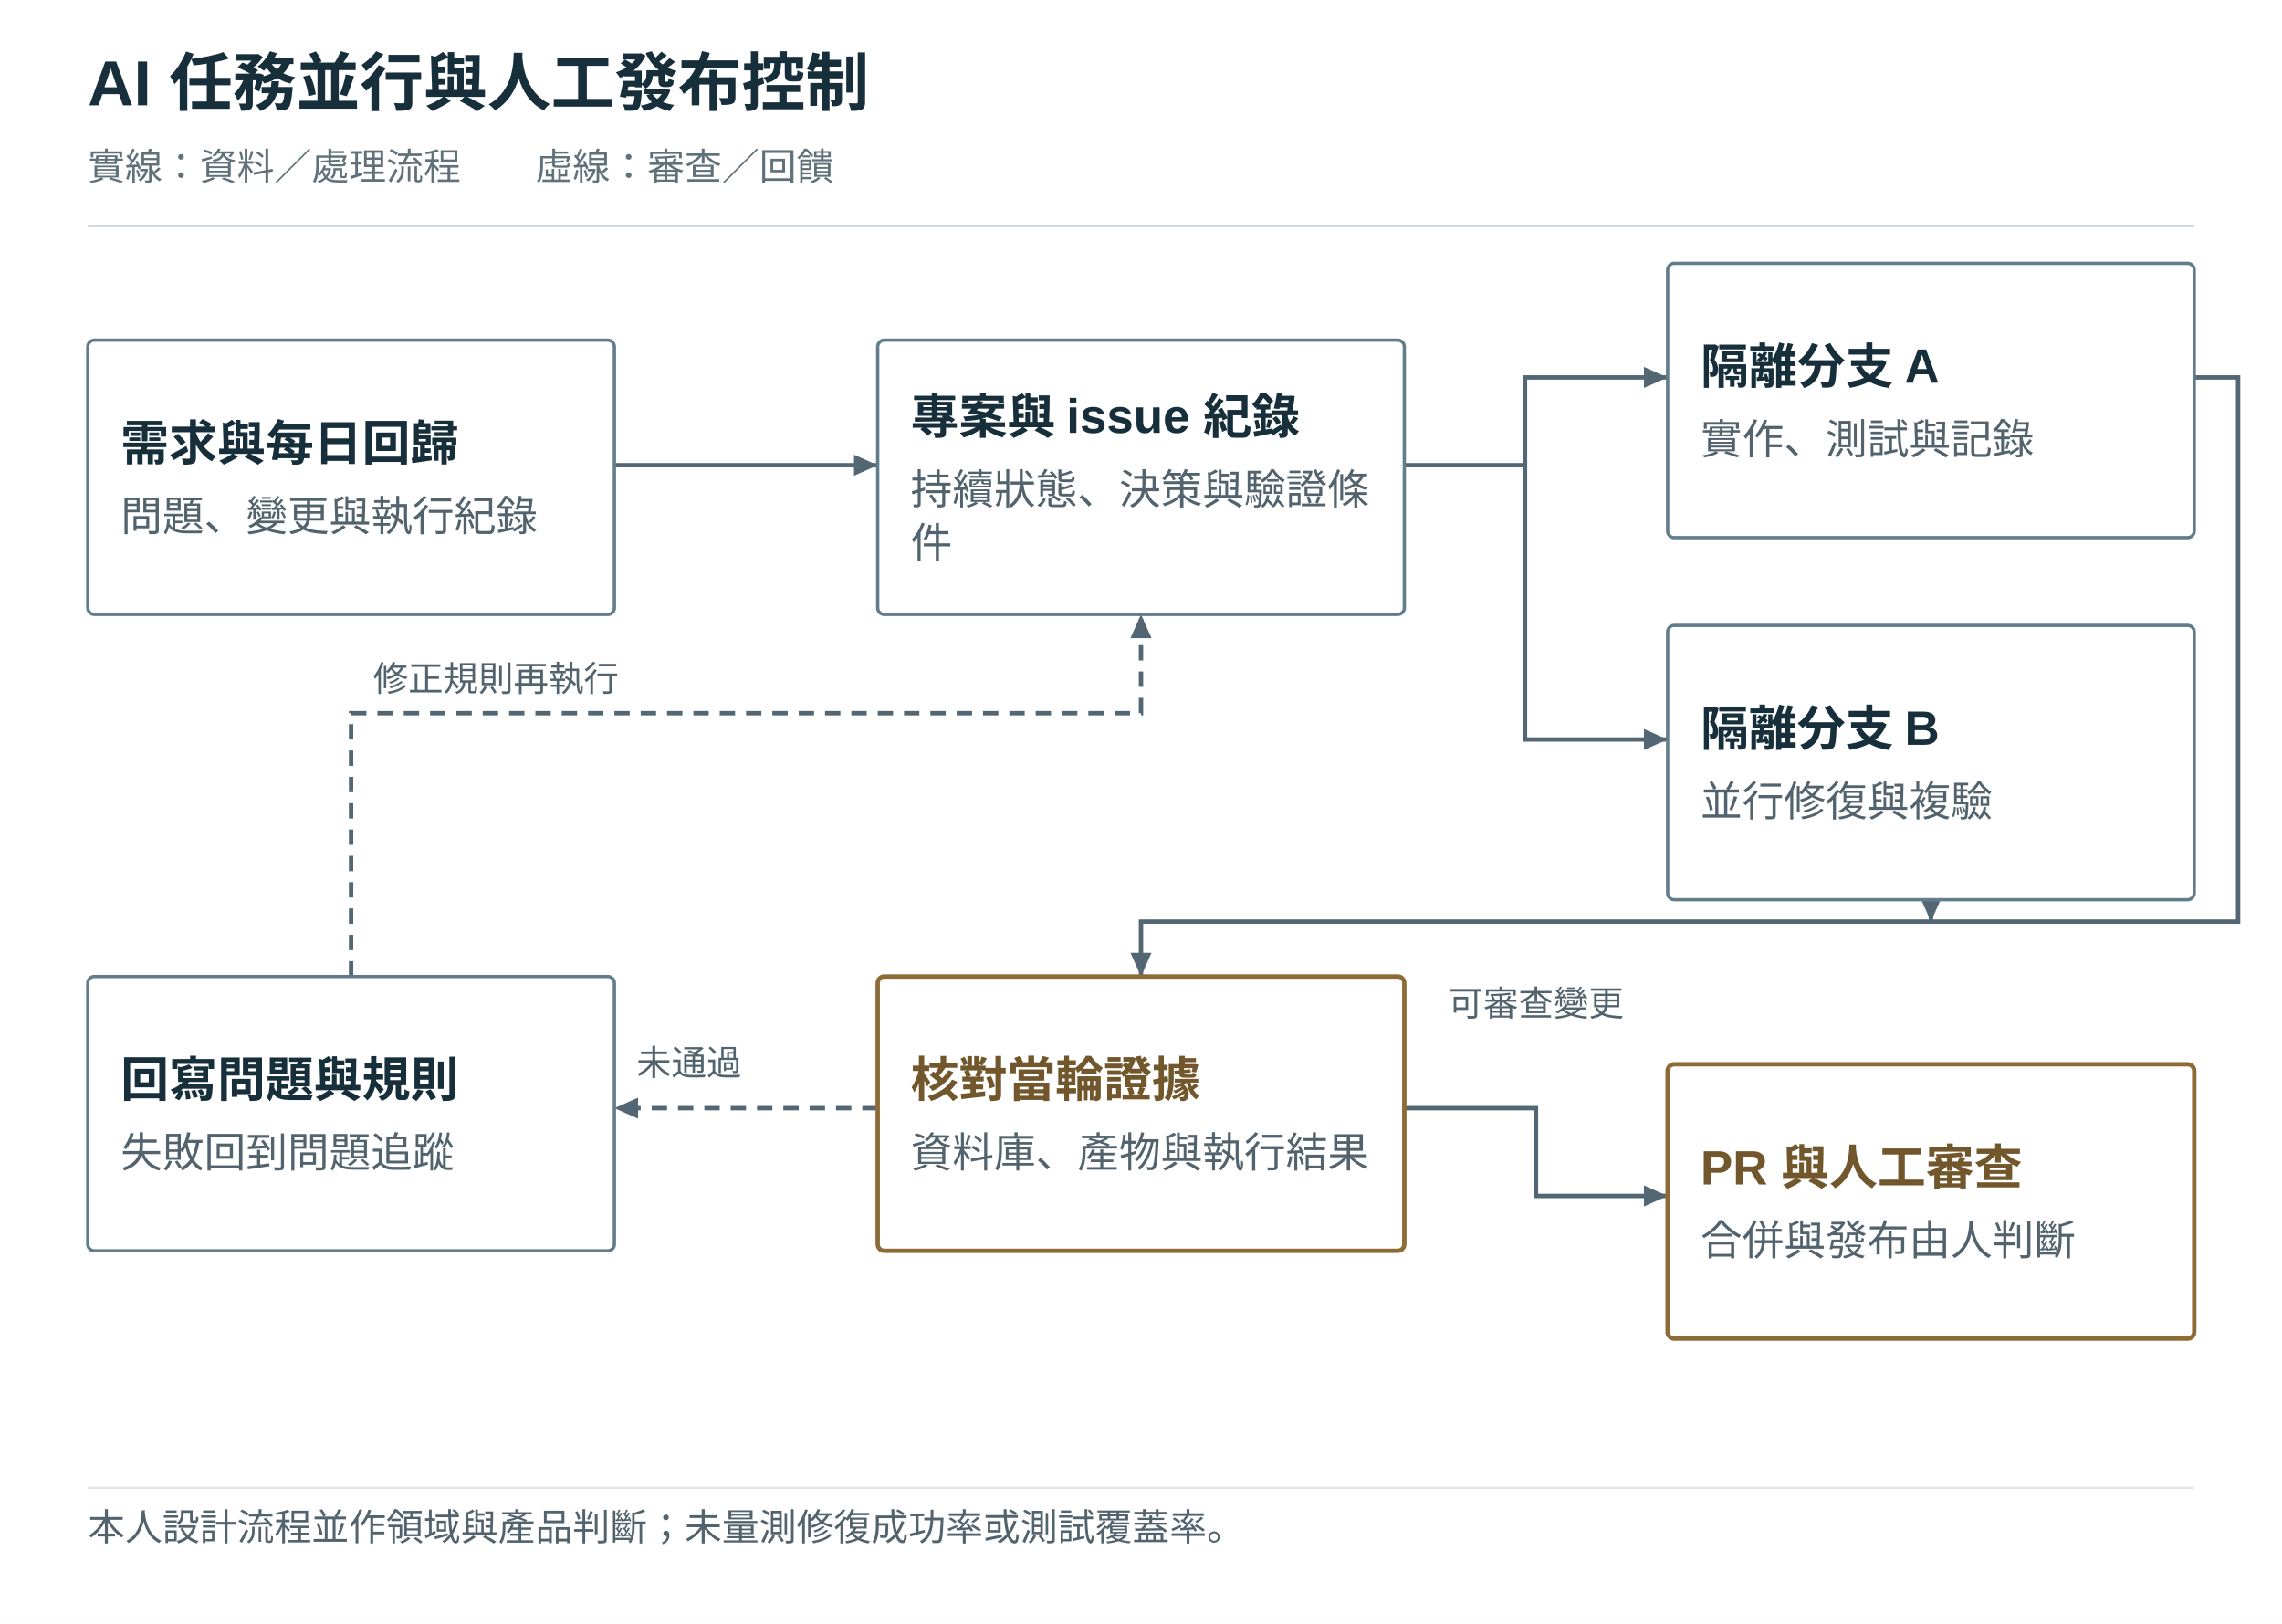
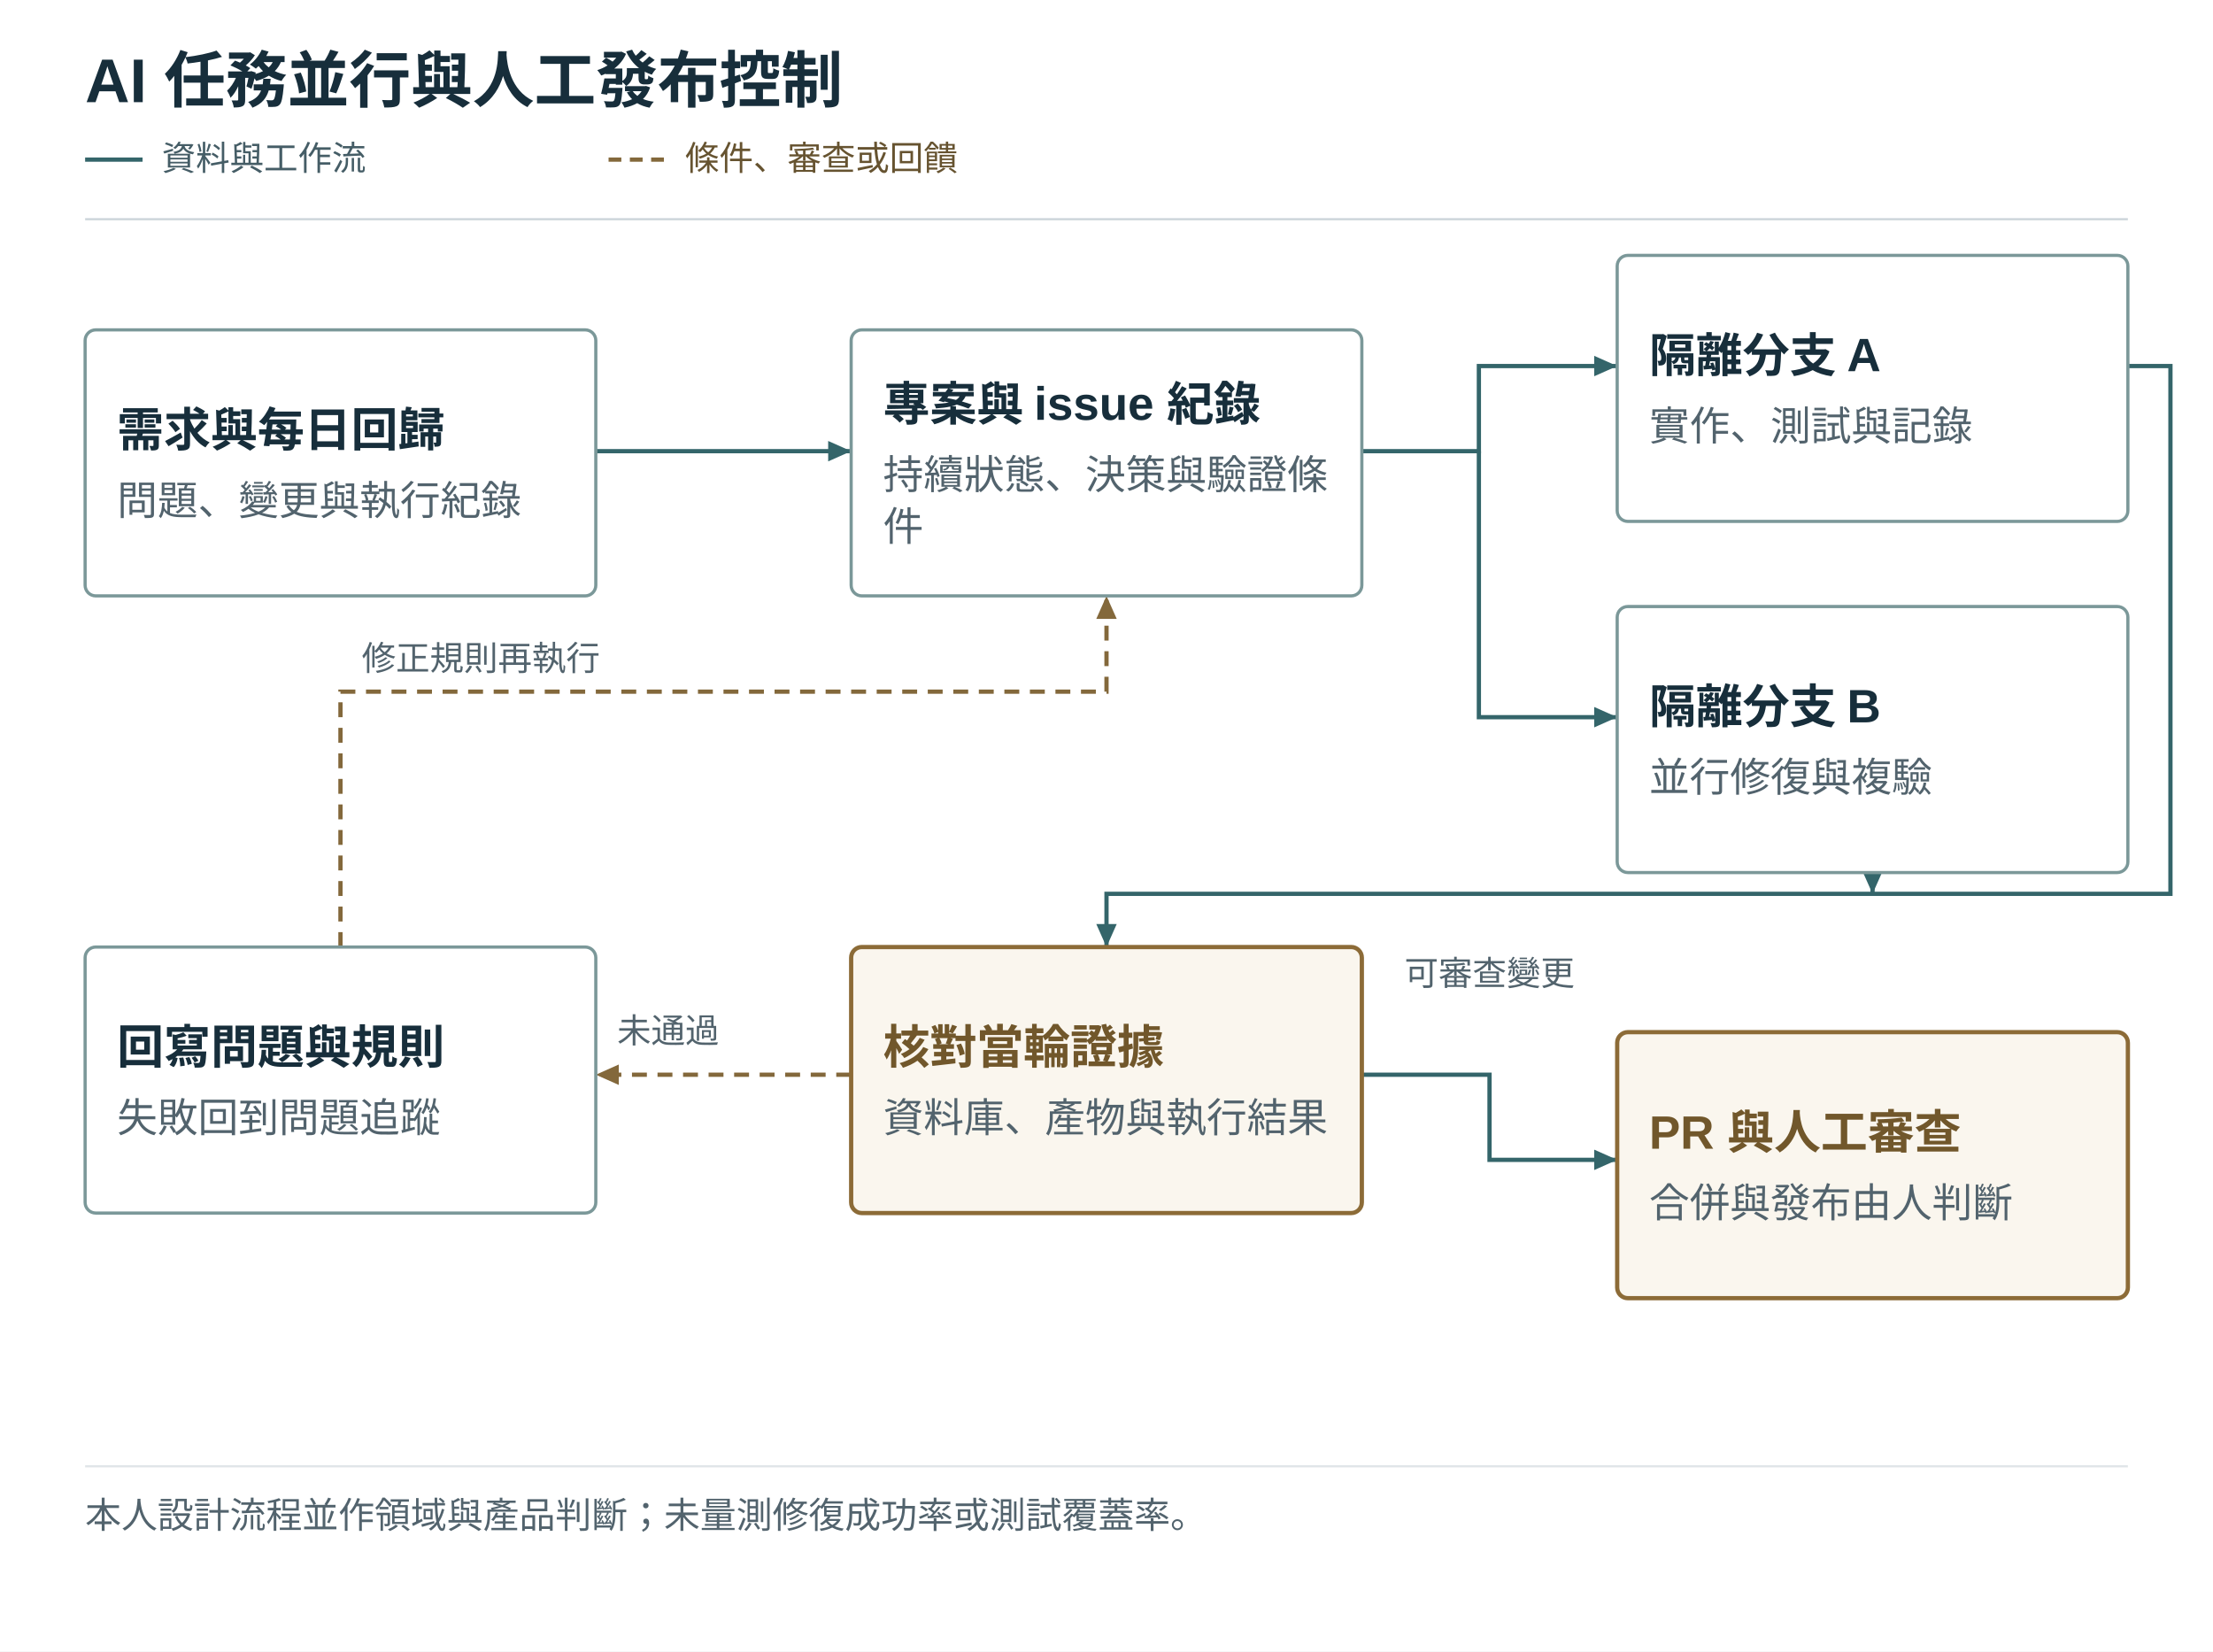
- <svg xmlns="http://www.w3.org/2000/svg" viewBox="0 0 1040 740" role="img" aria-labelledby="title desc" lang="zh-Hant">
+ <svg xmlns="http://www.w3.org/2000/svg" viewBox="0 0 1040 776" role="img" aria-labelledby="title desc" lang="zh-Hant">
  <defs>
    <marker id="ai-governance-zh" viewBox="0 0 10 10" refX="9" refY="5" markerWidth="6" markerHeight="6" orient="auto">
-       <path d="M0 1L9 5L0 9Z" fill="#526773" />
+       <path d="M0 1L9 5L0 9Z" fill="context-stroke" />
    </marker>
  </defs>
-   <rect width="1040" height="740" fill="#fff" />
+   <rect width="1040" height="776" fill="#fff" />
  <g font-family="Arial,Microsoft JhengHei,sans-serif">
    <text x="40" y="48" fill="#172e3b" font-size="29" font-weight="600">
      <tspan x="40" dy="0">AI 任務並行與人工發布控制</tspan>
    </text>
-     <text x="40" y="82" fill="#61717a" font-size="17">
-       <tspan x="40" dy="0">實線：資料／處理流程　　虛線：審查／回饋</tspan>
+     <path d="M40 75H67" stroke="#34656a" stroke-width="2" />
+     <text x="76" y="80" fill="#455d66" font-size="16">
+       <tspan x="76" dy="0">資料與工作流</tspan>
+     </text>
+     <path d="M286 75H313" stroke="#83683b" stroke-width="2" stroke-dasharray="6 4" />
+     <text x="322" y="80" fill="#665330" font-size="16">
+       <tspan x="322" dy="0">條件、審查或回饋</tspan>
    </text>
    <path d="M40 103H1000" stroke="#ccd5da" />
-     <path d="M280 212H400" fill="none" stroke="#526773" stroke-width="2" marker-end="url(#ai-governance-zh)" />
-     <path d="M640 212H695V172H760" fill="none" stroke="#526773" stroke-width="2" marker-end="url(#ai-governance-zh)" />
-     <path d="M695 212V337H760" fill="none" stroke="#526773" stroke-width="2" marker-end="url(#ai-governance-zh)" />
-     <path d="M1000 172H1020V420H520V445" fill="none" stroke="#526773" stroke-width="2" marker-end="url(#ai-governance-zh)" />
-     <path d="M880 390V420" fill="none" stroke="#526773" stroke-width="2" marker-end="url(#ai-governance-zh)" />
-     <path d="M640 505H700V545H760" fill="none" stroke="#526773" stroke-width="2" marker-end="url(#ai-governance-zh)" />
-     <path d="M400 505H280" fill="none" stroke="#526773" stroke-width="2" stroke-dasharray="7 5" marker-end="url(#ai-governance-zh)" />
-     <path d="M160 445V325H520V280" fill="none" stroke="#526773" stroke-width="2" stroke-dasharray="7 5" marker-end="url(#ai-governance-zh)" />
-     <rect x="40" y="155" width="240" height="125" rx="3" fill="#fff" stroke="#617d8c" stroke-width="1.5" />
+     <path d="M280 212H400" fill="none" stroke="#34656a" stroke-width="2" marker-end="url(#ai-governance-zh)" />
+     <path d="M640 212H695V172H760" fill="none" stroke="#34656a" stroke-width="2" marker-end="url(#ai-governance-zh)" />
+     <path d="M695 212V337H760" fill="none" stroke="#34656a" stroke-width="2" marker-end="url(#ai-governance-zh)" />
+     <path d="M1000 172H1020V420H520V445" fill="none" stroke="#34656a" stroke-width="2" marker-end="url(#ai-governance-zh)" />
+     <path d="M880 390V420" fill="none" stroke="#34656a" stroke-width="2" marker-end="url(#ai-governance-zh)" />
+     <path d="M640 505H700V545H760" fill="none" stroke="#34656a" stroke-width="2" marker-end="url(#ai-governance-zh)" />
+     <path d="M400 505H280" fill="none" stroke="#83683b" stroke-width="2" stroke-dasharray="7 5" marker-end="url(#ai-governance-zh)" />
+     <path d="M160 445V325H520V280" fill="none" stroke="#83683b" stroke-width="2" stroke-dasharray="7 5" marker-end="url(#ai-governance-zh)" />
+     <rect x="40" y="155" width="240" height="125" rx="5" fill="#fff" stroke="#7b9899" stroke-width="1.5" />
    <text x="55" y="209.76" fill="#172e3b" font-size="22" font-weight="600">
      <tspan x="55" dy="0">需求與每日回歸</tspan>
    </text>
    <text x="55" y="241.92" fill="#52636d" font-size="19">
      <tspan x="55" dy="0">問題、變更與執行紀錄</tspan>
    </text>
-     <rect x="400" y="155" width="240" height="125" rx="3" fill="#fff" stroke="#617d8c" stroke-width="1.5" />
+     <rect x="400" y="155" width="240" height="125" rx="5" fill="#fff" stroke="#7b9899" stroke-width="1.5" />
    <text x="415" y="197.6" fill="#172e3b" font-size="22" font-weight="600">
      <tspan x="415" dy="0">專案與 issue 紀錄</tspan>
    </text>
    <text x="415" y="229.76" fill="#52636d" font-size="19">
      <tspan x="415" dy="0">持續狀態、決策與驗證條</tspan>
      <tspan x="415" dy="24.32">件</tspan>
    </text>
-     <rect x="760" y="120" width="240" height="125" rx="3" fill="#fff" stroke="#617d8c" stroke-width="1.5" />
+     <rect x="760" y="120" width="240" height="125" rx="5" fill="#fff" stroke="#7b9899" stroke-width="1.5" />
    <text x="775" y="174.76" fill="#172e3b" font-size="22" font-weight="600">
      <tspan x="775" dy="0">隔離分支 A</tspan>
    </text>
    <text x="775" y="206.92" fill="#52636d" font-size="19">
      <tspan x="775" dy="0">實作、測試與記錄</tspan>
    </text>
-     <rect x="760" y="285" width="240" height="125" rx="3" fill="#fff" stroke="#617d8c" stroke-width="1.5" />
+     <rect x="760" y="285" width="240" height="125" rx="5" fill="#fff" stroke="#7b9899" stroke-width="1.5" />
    <text x="775" y="339.76" fill="#172e3b" font-size="22" font-weight="600">
      <tspan x="775" dy="0">隔離分支 B</tspan>
    </text>
    <text x="775" y="371.92" fill="#52636d" font-size="19">
      <tspan x="775" dy="0">並行修復與複驗</tspan>
    </text>
-     <rect x="400" y="445" width="240" height="125" rx="3" fill="#fff" stroke="#8c6b37" stroke-width="2" />
+     <rect x="400" y="445" width="240" height="125" rx="5" fill="#faf6ee" stroke="#8c6b37" stroke-width="2" />
    <text x="415" y="499.76" fill="#71572b" font-size="22" font-weight="600">
      <tspan x="415" dy="0">核對當輪證據</tspan>
    </text>
    <text x="415" y="531.92" fill="#52636d" font-size="19">
      <tspan x="415" dy="0">資料庫、產物與執行結果</tspan>
    </text>
-     <rect x="760" y="485" width="240" height="125" rx="3" fill="#fff" stroke="#8c6b37" stroke-width="2" />
+     <rect x="760" y="485" width="240" height="125" rx="5" fill="#faf6ee" stroke="#8c6b37" stroke-width="2" />
    <text x="775" y="539.76" fill="#71572b" font-size="22" font-weight="600">
      <tspan x="775" dy="0">PR 與人工審查</tspan>
    </text>
    <text x="775" y="571.92" fill="#52636d" font-size="19">
      <tspan x="775" dy="0">合併與發布由人判斷</tspan>
    </text>
-     <rect x="40" y="445" width="240" height="125" rx="3" fill="#fff" stroke="#617d8c" stroke-width="1.5" />
+     <rect x="40" y="445" width="240" height="125" rx="5" fill="#fff" stroke="#7b9899" stroke-width="1.5" />
    <text x="55" y="499.76" fill="#172e3b" font-size="22" font-weight="600">
      <tspan x="55" dy="0">回寫問題與規則</tspan>
    </text>
    <text x="55" y="531.92" fill="#52636d" font-size="19">
      <tspan x="55" dy="0">失敗回到問題追蹤</tspan>
    </text>
    <rect x="656" y="446" width="92" height="23.48" fill="#fff" />
    <text x="660" y="463" fill="#52636d" font-size="16">
      <tspan x="660" dy="0">可審查變更</tspan>
    </text>
    <rect x="286" y="473" width="60" height="23.48" fill="#fff" />
    <text x="290" y="490" fill="#52636d" font-size="16">
      <tspan x="290" dy="0">未通過</tspan>
    </text>
    <rect x="166" y="298" width="124" height="23.48" fill="#fff" />
    <text x="170" y="315" fill="#52636d" font-size="16">
      <tspan x="170" dy="0">修正規則再執行</tspan>
    </text>
-     <path d="M40 678H1000" stroke="#e0e5e8" />
-     <text x="40" y="702" fill="#52636d" font-size="17">
+     <path d="M40 689H1000" stroke="#e0e5e8" />
+     <text x="40" y="718" fill="#52636d" font-size="17">
      <tspan x="40" dy="0">本人設計流程並作領域與產品判斷；未量測修復成功率或測試覆蓋率。</tspan>
    </text>
  </g>
</svg>
